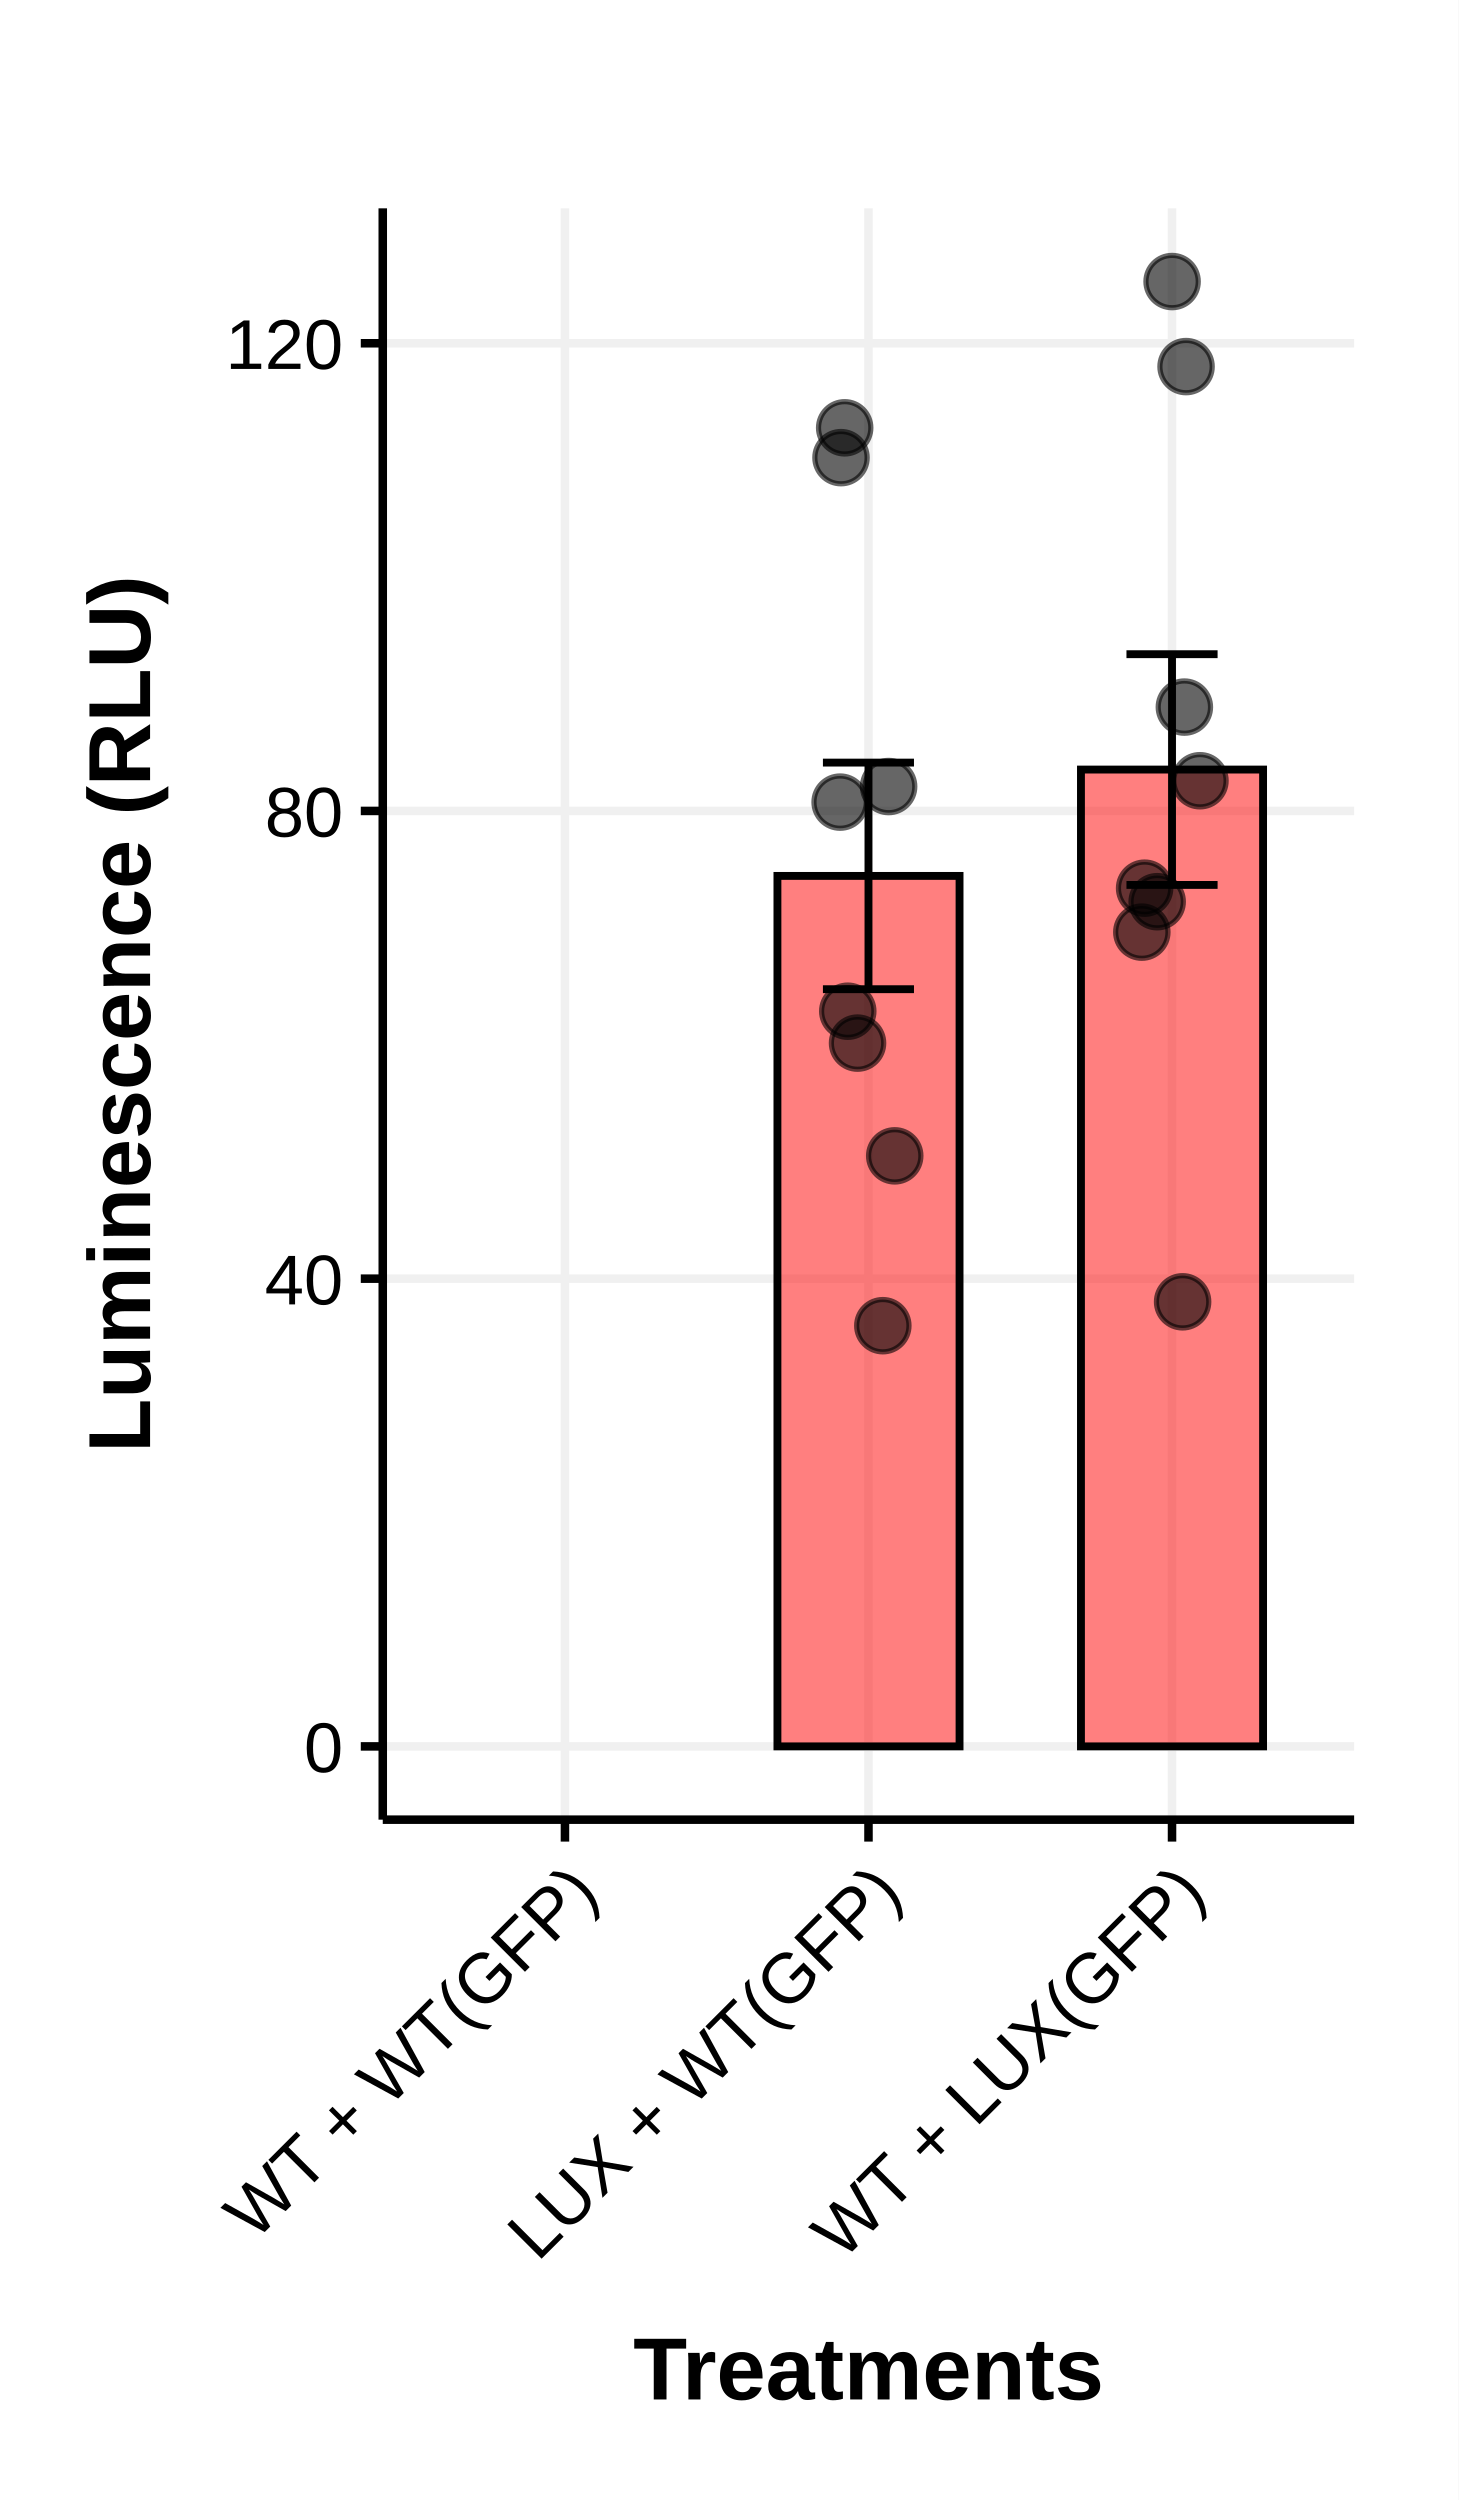
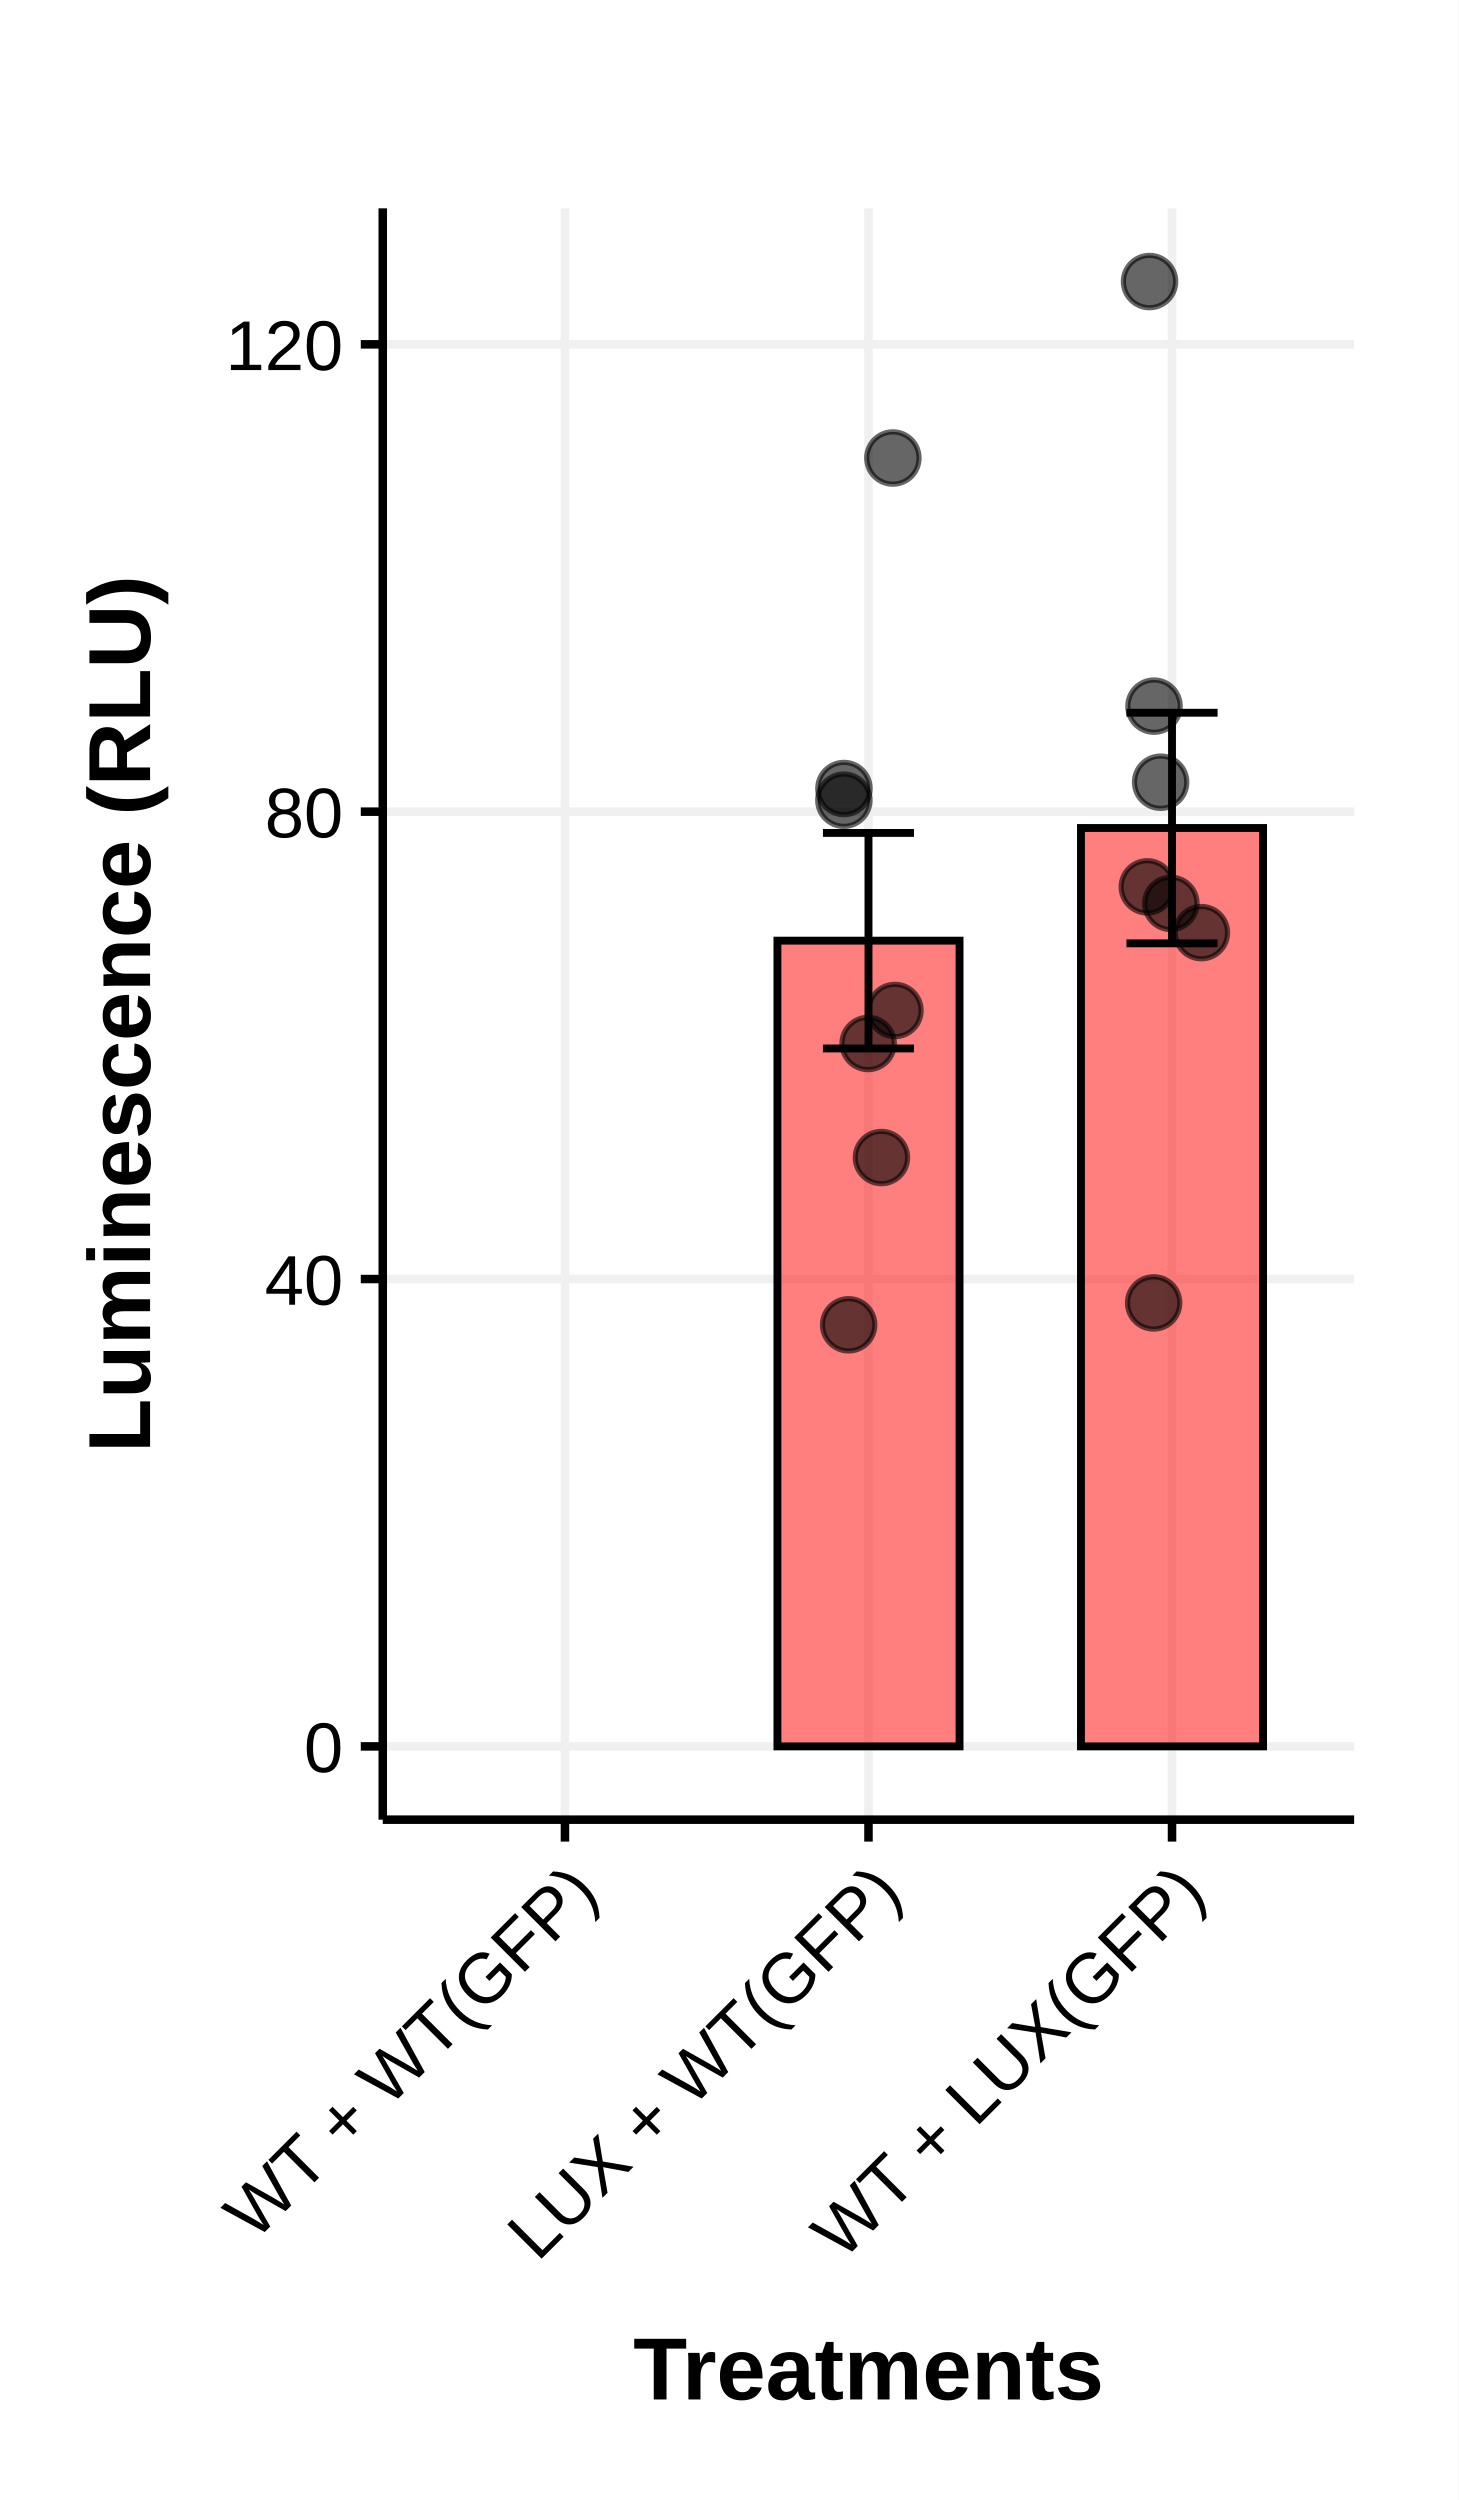
<svg xmlns="http://www.w3.org/2000/svg" class="svglite" width="198.43pt" height="340.16pt" viewBox="0 0 198.43 340.16">
  <defs>
    <style type="text/css">
    .svglite line, .svglite polyline, .svglite polygon, .svglite path, .svglite rect, .svglite circle {
      fill: none;
      stroke: #000000;
      stroke-linecap: round;
      stroke-linejoin: round;
      stroke-miterlimit: 10.00;
    }
  </style>
  </defs>
  <rect width="100%" height="100%" style="stroke: none; fill: #FFFFFF;" />
  <defs>
    <clipPath id="cpMC4wMHwxOTguNDN8MC4wMHwzNDAuMTY=">
      <rect x="0.00" y="0.00" width="198.43" height="340.16" />
    </clipPath>
  </defs>
  <g clip-path="url(#cpMC4wMHwxOTguNDN8MC4wMHwzNDAuMTY=)">
    <rect x="-0" y="0.00" width="198.43" height="340.16" style="stroke-width: 1.16; stroke: none; fill: #FFFFFF;" />
  </g>
  <defs>
    <clipPath id="cpNTIuMDh8MTg0LjI1fDI4LjM1fDI0Ny41OQ==">
      <rect x="52.08" y="28.35" width="132.17" height="219.24" />
    </clipPath>
  </defs>
  <g clip-path="url(#cpNTIuMDh8MTg0LjI1fDI4LjM1fDI0Ny41OQ==)">
    <rect x="52.08" y="28.35" width="132.17" height="219.24" style="stroke-width: 1.16; stroke: none; fill: #FFFFFF;" />
    <polyline points="52.08,237.62 184.25,237.62 " style="stroke-width: 1.16; stroke: #F0F0F0; stroke-linecap: butt;" />
-     <polyline points="52.08,173.98 184.25,173.98 " style="stroke-width: 1.16; stroke: #F0F0F0; stroke-linecap: butt;" />
-     <polyline points="52.08,110.34 184.25,110.34 " style="stroke-width: 1.16; stroke: #F0F0F0; stroke-linecap: butt;" />
-     <polyline points="52.08,46.71 184.25,46.71 " style="stroke-width: 1.16; stroke: #F0F0F0; stroke-linecap: butt;" />
+     <polyline points="52.08,174.03 184.25,174.03 " style="stroke-width: 1.16; stroke: #F0F0F0; stroke-linecap: butt;" />
+     <polyline points="52.08,110.44 184.25,110.44 " style="stroke-width: 1.16; stroke: #F0F0F0; stroke-linecap: butt;" />
+     <polyline points="52.08,46.85 184.25,46.85 " style="stroke-width: 1.16; stroke: #F0F0F0; stroke-linecap: butt;" />
    <polyline points="76.87,247.59 76.87,28.35 " style="stroke-width: 1.16; stroke: #F0F0F0; stroke-linecap: butt;" />
    <polyline points="118.17,247.59 118.17,28.35 " style="stroke-width: 1.16; stroke: #F0F0F0; stroke-linecap: butt;" />
    <polyline points="159.47,247.59 159.47,28.35 " style="stroke-width: 1.16; stroke: #F0F0F0; stroke-linecap: butt;" />
-     <rect x="105.78" y="119.18" width="24.78" height="118.44" style="stroke-width: 1.07; stroke-linecap: square; stroke-linejoin: miter; fill: #FF0000; fill-opacity: 0.50;" />
-     <rect x="147.08" y="104.71" width="24.78" height="132.91" style="stroke-width: 1.07; stroke-linecap: square; stroke-linejoin: miter; fill: #FF0000; fill-opacity: 0.50;" />
-     <polyline points="111.97,103.76 124.36,103.76 " style="stroke-width: 1.07; stroke-linecap: butt;" />
-     <polyline points="118.17,103.76 118.17,134.59 " style="stroke-width: 1.07; stroke-linecap: butt;" />
-     <polyline points="111.97,134.59 124.36,134.59 " style="stroke-width: 1.07; stroke-linecap: butt;" />
-     <polyline points="153.27,89.01 165.67,89.01 " style="stroke-width: 1.07; stroke-linecap: butt;" />
-     <polyline points="159.47,89.01 159.47,120.41 " style="stroke-width: 1.07; stroke-linecap: butt;" />
-     <polyline points="153.27,120.41 165.67,120.41 " style="stroke-width: 1.07; stroke-linecap: butt;" />
-     <circle cx="114.43" cy="62.27" r="3.56" style="stroke-width: 0.71; stroke: #000000; stroke-opacity: 0.60; fill: #000000; fill-opacity: 0.60;" />
-     <circle cx="114.93" cy="58.21" r="3.56" style="stroke-width: 0.71; stroke: #000000; stroke-opacity: 0.60; fill: #000000; fill-opacity: 0.60;" />
-     <circle cx="120.91" cy="107.02" r="3.56" style="stroke-width: 0.71; stroke: #000000; stroke-opacity: 0.60; fill: #000000; fill-opacity: 0.60;" />
-     <circle cx="116.68" cy="141.93" r="3.56" style="stroke-width: 0.71; stroke: #000000; stroke-opacity: 0.60; fill: #000000; fill-opacity: 0.60;" />
-     <circle cx="115.35" cy="137.59" r="3.56" style="stroke-width: 0.71; stroke: #000000; stroke-opacity: 0.60; fill: #000000; fill-opacity: 0.60;" />
-     <circle cx="114.31" cy="109.14" r="3.56" style="stroke-width: 0.71; stroke: #000000; stroke-opacity: 0.60; fill: #000000; fill-opacity: 0.60;" />
-     <circle cx="120.12" cy="180.38" r="3.56" style="stroke-width: 0.71; stroke: #000000; stroke-opacity: 0.60; fill: #000000; fill-opacity: 0.60;" />
-     <circle cx="121.74" cy="157.27" r="3.56" style="stroke-width: 0.71; stroke: #000000; stroke-opacity: 0.60; fill: #000000; fill-opacity: 0.60;" />
-     <circle cx="159.48" cy="38.31" r="3.56" style="stroke-width: 0.71; stroke: #000000; stroke-opacity: 0.60; fill: #000000; fill-opacity: 0.60;" />
-     <circle cx="161.38" cy="49.88" r="3.56" style="stroke-width: 0.71; stroke: #000000; stroke-opacity: 0.60; fill: #000000; fill-opacity: 0.60;" />
-     <circle cx="155.74" cy="120.85" r="3.56" style="stroke-width: 0.71; stroke: #000000; stroke-opacity: 0.60; fill: #000000; fill-opacity: 0.60;" />
-     <circle cx="157.45" cy="122.69" r="3.56" style="stroke-width: 0.71; stroke: #000000; stroke-opacity: 0.60; fill: #000000; fill-opacity: 0.60;" />
-     <circle cx="163.27" cy="106.23" r="3.56" style="stroke-width: 0.71; stroke: #000000; stroke-opacity: 0.60; fill: #000000; fill-opacity: 0.60;" />
-     <circle cx="155.36" cy="126.83" r="3.56" style="stroke-width: 0.71; stroke: #000000; stroke-opacity: 0.60; fill: #000000; fill-opacity: 0.60;" />
-     <circle cx="160.91" cy="177.13" r="3.56" style="stroke-width: 0.71; stroke: #000000; stroke-opacity: 0.60; fill: #000000; fill-opacity: 0.60;" />
-     <circle cx="161.15" cy="96.21" r="3.56" style="stroke-width: 0.71; stroke: #000000; stroke-opacity: 0.60; fill: #000000; fill-opacity: 0.60;" />
+     <rect x="105.78" y="127.99" width="24.78" height="109.63" style="stroke-width: 1.07; stroke-linecap: square; stroke-linejoin: miter; fill: #FF0000; fill-opacity: 0.50;" />
+     <rect x="147.08" y="112.66" width="24.78" height="124.96" style="stroke-width: 1.07; stroke-linecap: square; stroke-linejoin: miter; fill: #FF0000; fill-opacity: 0.50;" />
+     <polyline points="111.97,113.33 124.36,113.33 " style="stroke-width: 1.07; stroke-linecap: butt;" />
+     <polyline points="118.17,113.33 118.17,142.66 " style="stroke-width: 1.07; stroke-linecap: butt;" />
+     <polyline points="111.97,142.66 124.36,142.66 " style="stroke-width: 1.07; stroke-linecap: butt;" />
+     <polyline points="153.27,96.98 165.67,96.98 " style="stroke-width: 1.07; stroke-linecap: butt;" />
+     <polyline points="159.47,96.98 159.47,128.35 " style="stroke-width: 1.07; stroke-linecap: butt;" />
+     <polyline points="153.27,128.35 165.67,128.35 " style="stroke-width: 1.07; stroke-linecap: butt;" />
+     <circle cx="121.49" cy="62.32" r="3.56" style="stroke-width: 0.71; stroke: #000000; stroke-opacity: 0.60; fill: #000000; fill-opacity: 0.60;" />
+     <circle cx="114.83" cy="107.29" r="3.56" style="stroke-width: 0.71; stroke: #000000; stroke-opacity: 0.60; fill: #000000; fill-opacity: 0.60;" />
+     <circle cx="118.12" cy="141.98" r="3.56" style="stroke-width: 0.71; stroke: #000000; stroke-opacity: 0.60; fill: #000000; fill-opacity: 0.60;" />
+     <circle cx="121.77" cy="137.49" r="3.56" style="stroke-width: 0.71; stroke: #000000; stroke-opacity: 0.60; fill: #000000; fill-opacity: 0.60;" />
+     <circle cx="114.82" cy="108.88" r="3.56" style="stroke-width: 0.71; stroke: #000000; stroke-opacity: 0.60; fill: #000000; fill-opacity: 0.60;" />
+     <circle cx="115.47" cy="180.26" r="3.56" style="stroke-width: 0.71; stroke: #000000; stroke-opacity: 0.60; fill: #000000; fill-opacity: 0.60;" />
+     <circle cx="119.93" cy="157.50" r="3.56" style="stroke-width: 0.71; stroke: #000000; stroke-opacity: 0.60; fill: #000000; fill-opacity: 0.60;" />
+     <circle cx="156.41" cy="38.31" r="3.56" style="stroke-width: 0.71; stroke: #000000; stroke-opacity: 0.60; fill: #000000; fill-opacity: 0.60;" />
+     <circle cx="156.11" cy="120.67" r="3.56" style="stroke-width: 0.71; stroke: #000000; stroke-opacity: 0.60; fill: #000000; fill-opacity: 0.60;" />
+     <circle cx="159.31" cy="122.92" r="3.56" style="stroke-width: 0.71; stroke: #000000; stroke-opacity: 0.60; fill: #000000; fill-opacity: 0.60;" />
+     <circle cx="157.92" cy="106.43" r="3.56" style="stroke-width: 0.71; stroke: #000000; stroke-opacity: 0.60; fill: #000000; fill-opacity: 0.60;" />
+     <circle cx="163.47" cy="126.90" r="3.56" style="stroke-width: 0.71; stroke: #000000; stroke-opacity: 0.60; fill: #000000; fill-opacity: 0.60;" />
+     <circle cx="156.97" cy="177.28" r="3.56" style="stroke-width: 0.71; stroke: #000000; stroke-opacity: 0.60; fill: #000000; fill-opacity: 0.60;" />
+     <circle cx="157.02" cy="96.08" r="3.56" style="stroke-width: 0.71; stroke: #000000; stroke-opacity: 0.60; fill: #000000; fill-opacity: 0.60;" />
    <rect x="52.08" y="28.35" width="132.17" height="219.24" style="stroke-width: 1.16; stroke: none;" />
  </g>
  <g clip-path="url(#cpMC4wMHwxOTguNDN8MC4wMHwzNDAuMTY=)">
    <polyline points="52.08,247.59 52.08,28.35 " style="stroke-width: 1.16; stroke-linecap: butt;" />
    <text x="46.70" y="241.12" text-anchor="end" style="font-size: 9.60px; font-family: Liberation Sans;" textLength="6.10px" lengthAdjust="spacingAndGlyphs">0</text>
-     <text x="46.70" y="177.48" text-anchor="end" style="font-size: 9.60px; font-family: Liberation Sans;" textLength="12.20px" lengthAdjust="spacingAndGlyphs">40</text>
-     <text x="46.70" y="113.84" text-anchor="end" style="font-size: 9.60px; font-family: Liberation Sans;" textLength="12.20px" lengthAdjust="spacingAndGlyphs">80</text>
-     <text x="46.70" y="50.20" text-anchor="end" style="font-size: 9.60px; font-family: Liberation Sans;" textLength="18.30px" lengthAdjust="spacingAndGlyphs">120</text>
+     <text x="46.70" y="177.53" text-anchor="end" style="font-size: 9.60px; font-family: Liberation Sans;" textLength="12.20px" lengthAdjust="spacingAndGlyphs">40</text>
+     <text x="46.70" y="113.94" text-anchor="end" style="font-size: 9.60px; font-family: Liberation Sans;" textLength="12.20px" lengthAdjust="spacingAndGlyphs">80</text>
+     <text x="46.70" y="50.35" text-anchor="end" style="font-size: 9.60px; font-family: Liberation Sans;" textLength="18.30px" lengthAdjust="spacingAndGlyphs">120</text>
    <polyline points="49.09,237.62 52.08,237.62 " style="stroke-width: 1.16; stroke-linecap: butt;" />
-     <polyline points="49.09,173.98 52.08,173.98 " style="stroke-width: 1.16; stroke-linecap: butt;" />
-     <polyline points="49.09,110.34 52.08,110.34 " style="stroke-width: 1.16; stroke-linecap: butt;" />
-     <polyline points="49.09,46.71 52.08,46.71 " style="stroke-width: 1.16; stroke-linecap: butt;" />
+     <polyline points="49.09,174.03 52.08,174.03 " style="stroke-width: 1.16; stroke-linecap: butt;" />
+     <polyline points="49.09,110.44 52.08,110.44 " style="stroke-width: 1.16; stroke-linecap: butt;" />
+     <polyline points="49.09,46.85 52.08,46.85 " style="stroke-width: 1.16; stroke-linecap: butt;" />
    <polyline points="52.08,247.59 184.25,247.59 " style="stroke-width: 1.16; stroke-linecap: butt;" />
    <polyline points="76.87,250.58 76.87,247.59 " style="stroke-width: 1.16; stroke-linecap: butt;" />
    <polyline points="118.17,250.58 118.17,247.59 " style="stroke-width: 1.16; stroke-linecap: butt;" />
    <polyline points="159.47,250.58 159.47,247.59 " style="stroke-width: 1.16; stroke-linecap: butt;" />
    <text transform="translate(81.81,257.91) rotate(-45)" text-anchor="end" style="font-size: 9.60px; font-family: Liberation Sans;" textLength="71.03px" lengthAdjust="spacingAndGlyphs">WT + WT(GFP)</text>
    <text transform="translate(123.11,257.91) rotate(-45)" text-anchor="end" style="font-size: 9.60px; font-family: Liberation Sans;" textLength="74.15px" lengthAdjust="spacingAndGlyphs">LUX + WT(GFP)</text>
    <text transform="translate(164.41,257.91) rotate(-45)" text-anchor="end" style="font-size: 9.60px; font-family: Liberation Sans;" textLength="74.15px" lengthAdjust="spacingAndGlyphs">WT + LUX(GFP)</text>
    <text x="118.17" y="326.48" text-anchor="middle" style="font-size: 12.00px; font-weight: bold; font-family: Liberation Sans;" textLength="76.85px" lengthAdjust="spacingAndGlyphs">Treatments</text>
    <text transform="translate(20.42,137.97) rotate(-90)" text-anchor="middle" style="font-size: 12.00px; font-weight: bold; font-family: Liberation Sans;" textLength="137.07px" lengthAdjust="spacingAndGlyphs">Luminescence (RLU)</text>
  </g>
</svg>
